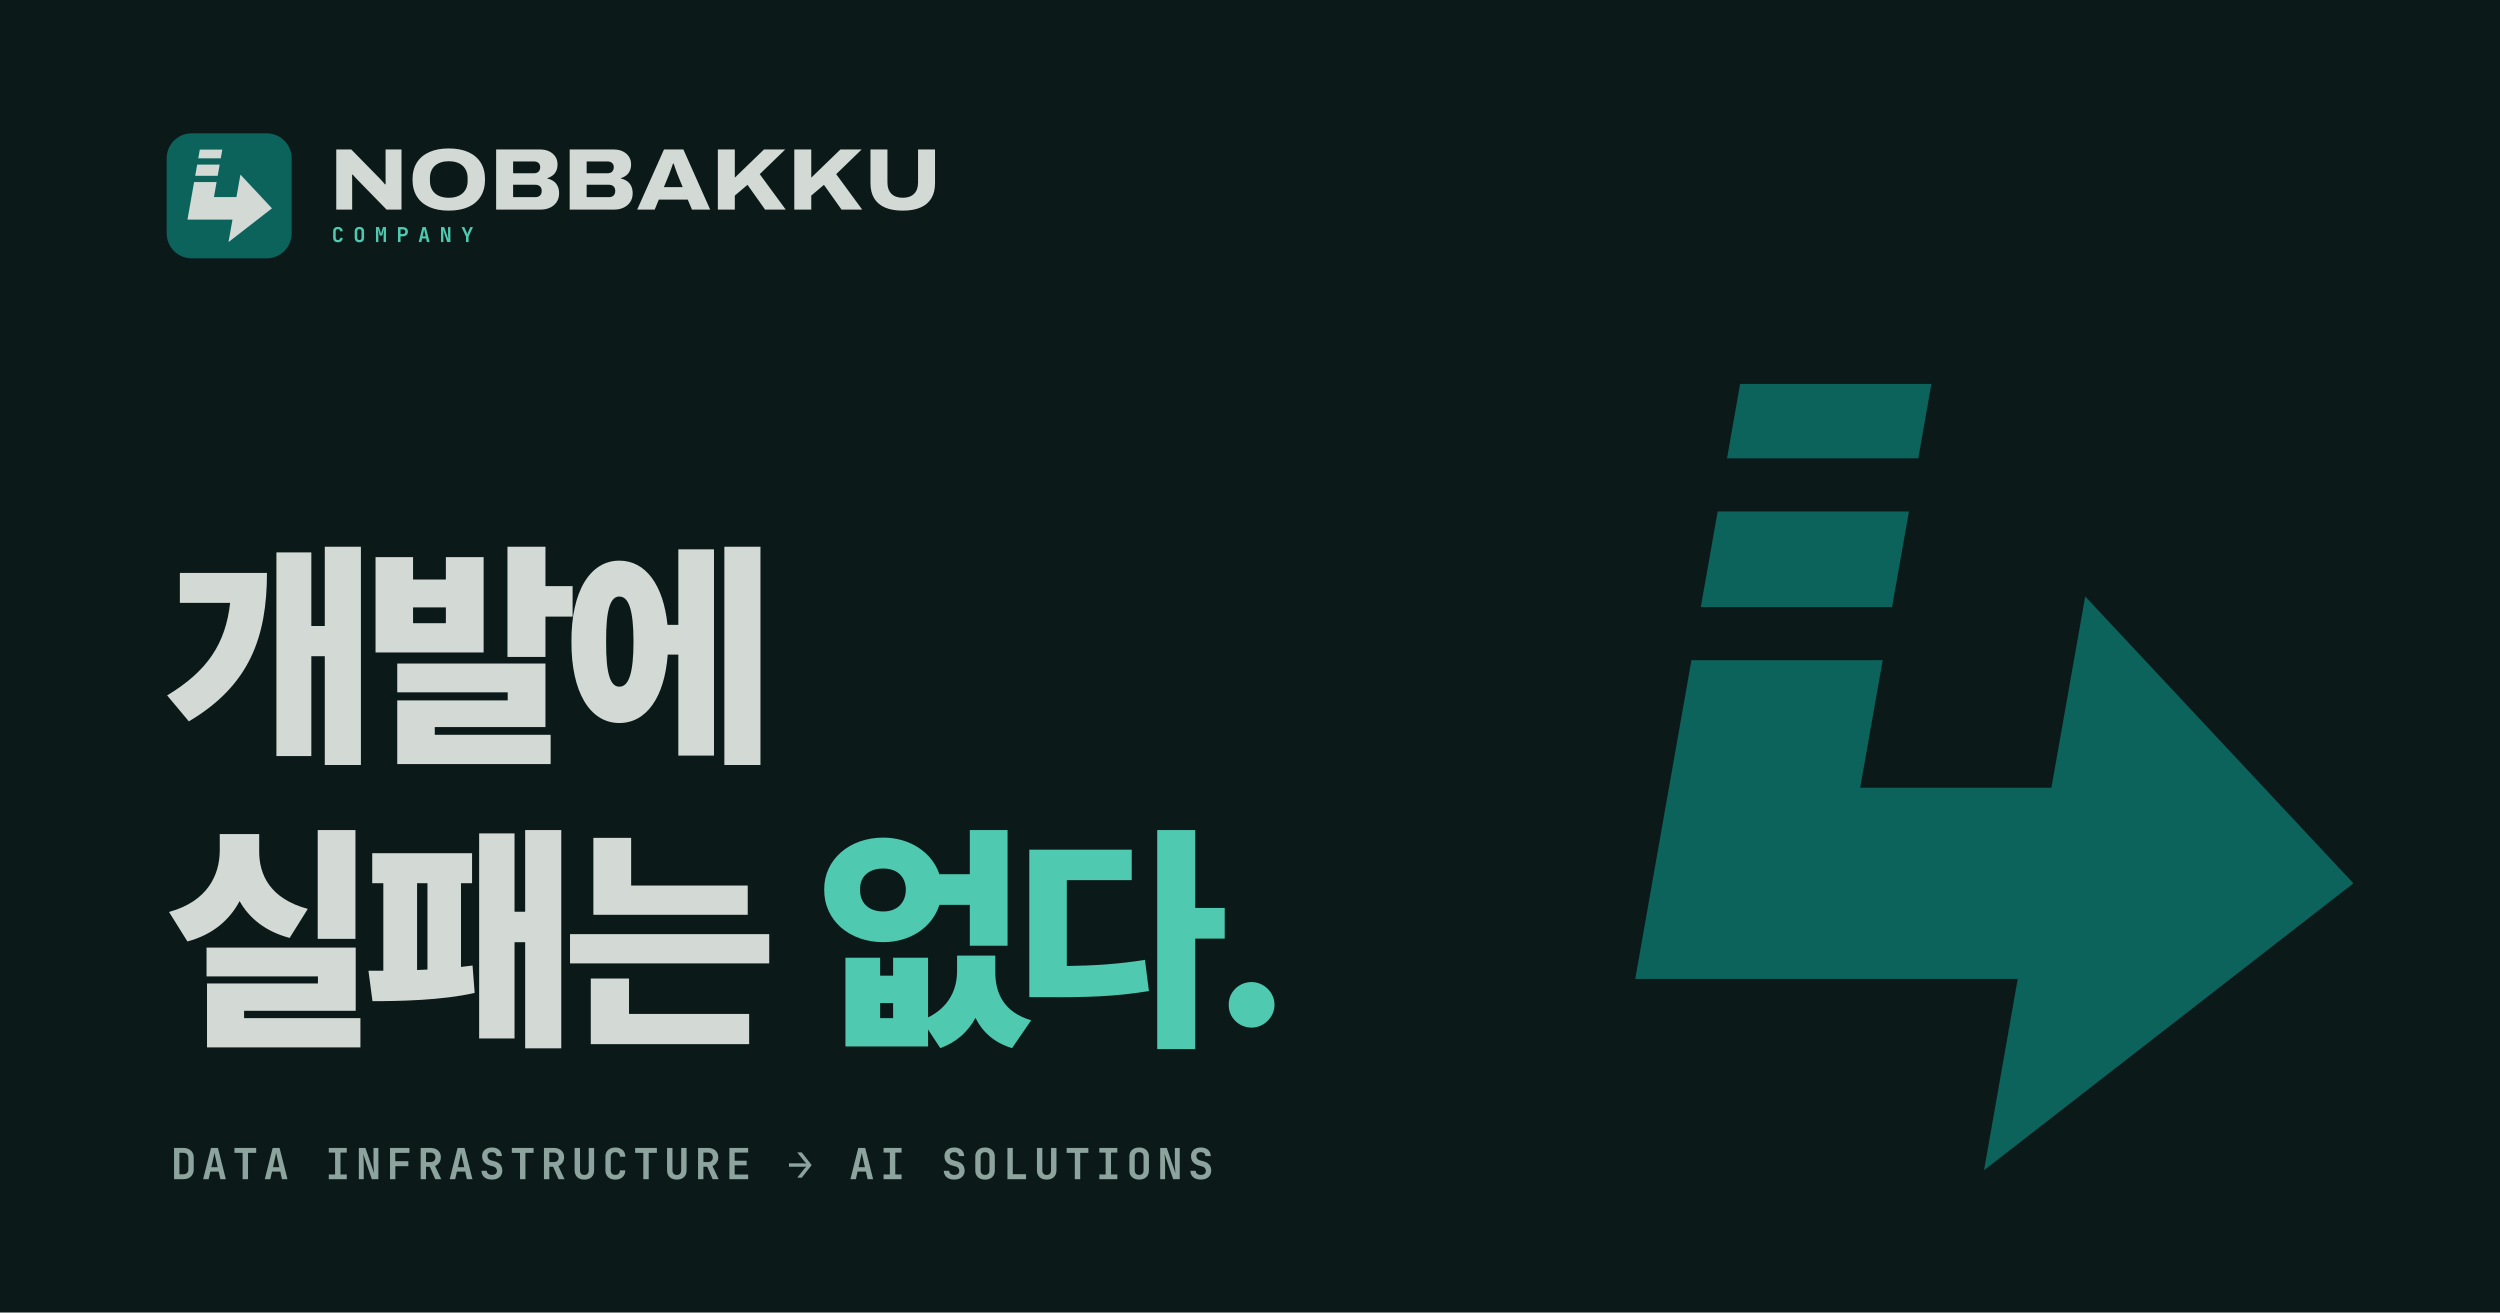
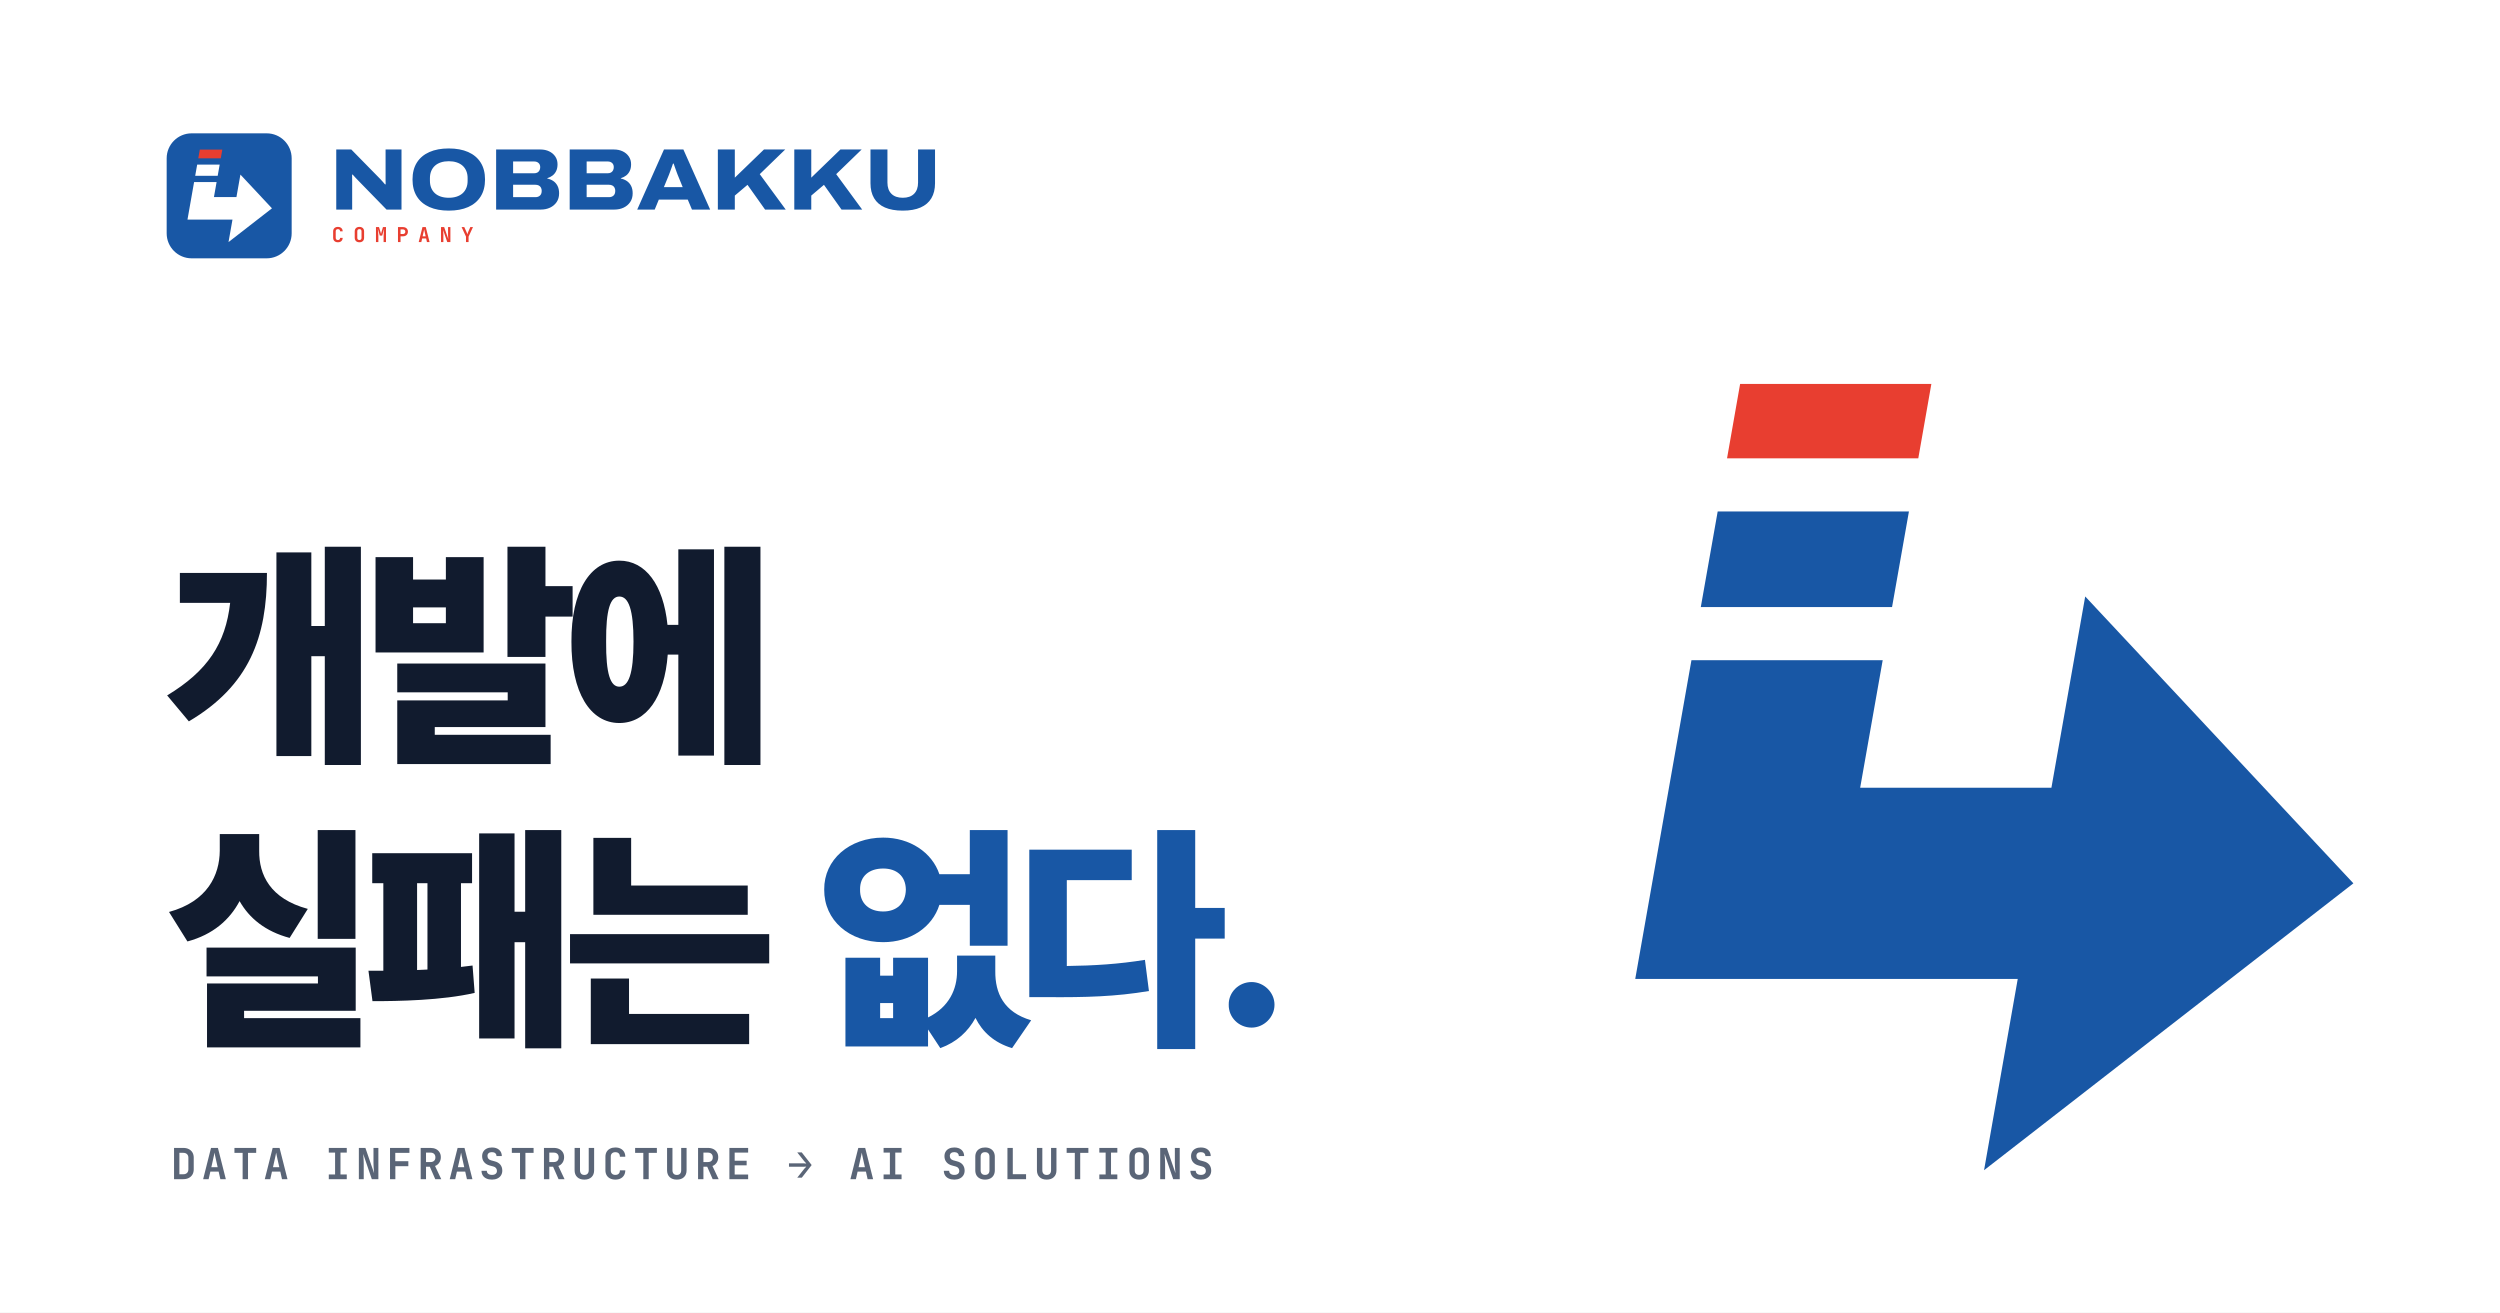
<svg xmlns="http://www.w3.org/2000/svg" viewBox="0 0 1200 630" role="img" aria-label="노빠꾸컴퍼니 — 개발에 실패는 없다.">
-   <rect width="1200" height="630" fill="#0B1A19" />
+   <rect width="1200" height="630" fill="#FFFFFF" />
  <g transform="translate(80 64) scale(.6)">
-     <path fill="#0C635C" d="M20 0H80A20 20 0 0 1 100 20V80A20 20 0 0 1 80 100H20A20 20 0 0 1 0 80V20A20 20 0 0 1 20 0Z" />
-     <path fill="#D3DAD6" d="M26.52 13L44.52 13L43.29 20L25.29 20ZM24.41 25L42.41 25L40.82 34L22.82 34ZM21.94 39L39.94 39L37.82 51L55.82 51L59 33L84.24 60L49.48 87L52.65 69L16.65 69Z" />
-     <path fill="#D3DAD6" d="M135.67 61V12.93H147.7L169.67 35.32Q170.3 35.88 171.21 36.9Q172.12 37.91 173.07 38.96Q174.01 40.01 174.64 40.78H175.2Q175.13 39.38 175.13 37.66Q175.13 35.95 175.13 34.69V12.93H187.87V61H175.9L153.86 38.4Q152.53 37.07 151.1 35.53Q149.66 33.99 148.82 33.01H148.33Q148.33 34.06 148.37 35.71Q148.4 37.35 148.4 39.1V61ZM225.65 61.84Q216.69 61.84 210.19 58.97Q203.68 56.1 200.18 50.54Q196.68 44.98 196.68 36.93Q196.68 28.88 200.18 23.36Q203.68 17.83 210.19 14.96Q216.69 12.09 225.65 12.09Q234.75 12.09 241.22 14.96Q247.69 17.83 251.19 23.36Q254.69 28.88 254.69 36.93Q254.69 44.98 251.19 50.54Q247.69 56.1 241.22 58.97Q234.75 61.84 225.65 61.84ZM225.72 51.55Q229.15 51.55 231.95 50.64Q234.75 49.73 236.71 47.99Q238.66 46.24 239.71 43.72Q240.76 41.2 240.76 38.05V35.81Q240.76 32.66 239.71 30.14Q238.66 27.62 236.71 25.87Q234.75 24.13 231.95 23.22Q229.15 22.31 225.72 22.31Q222.22 22.31 219.42 23.22Q216.62 24.13 214.66 25.87Q212.71 27.62 211.66 30.14Q210.61 32.66 210.61 35.81V38.05Q210.61 41.2 211.66 43.72Q212.71 46.24 214.66 47.99Q216.62 49.73 219.42 50.64Q222.22 51.55 225.72 51.55ZM263.57 61V12.93H299.05Q302.9 12.93 305.98 14.4Q309.06 15.87 310.87 18.53Q312.69 21.19 312.69 24.76Q312.69 27.9 311.61 30.14Q310.52 32.38 308.67 33.78Q306.82 35.18 304.51 35.88V36.16Q307.17 36.72 309.3 38.15Q311.43 39.59 312.69 42.04Q313.95 44.49 313.95 47.99Q313.95 52.11 311.96 55.02Q309.97 57.92 306.68 59.46Q303.39 61 299.26 61ZM277.15 51.06H295.06Q297.23 51.06 298.63 49.8Q300.03 48.55 300.03 45.96Q300.03 44.56 299.43 43.44Q298.84 42.32 297.69 41.72Q296.53 41.13 294.85 41.13H277.15ZM277.15 31.96H293.87Q295.48 31.96 296.57 31.37Q297.65 30.77 298.24 29.65Q298.84 28.53 298.84 27.06Q298.84 24.97 297.51 23.74Q296.18 22.52 294.08 22.52H277.15ZM322.42 61V12.93H357.9Q361.74 12.93 364.82 14.4Q367.9 15.87 369.72 18.53Q371.54 21.19 371.54 24.76Q371.54 27.9 370.45 30.14Q369.37 32.38 367.52 33.78Q365.66 35.18 363.35 35.88V36.16Q366.01 36.72 368.15 38.15Q370.28 39.59 371.54 42.04Q372.8 44.49 372.8 47.99Q372.8 52.11 370.8 55.02Q368.81 57.92 365.52 59.46Q362.23 61 358.1 61ZM335.99 51.06H353.91Q356.08 51.06 357.48 49.8Q358.87 48.55 358.87 45.96Q358.87 44.56 358.28 43.44Q357.69 42.32 356.53 41.72Q355.38 41.13 353.7 41.13H335.99ZM335.99 31.96H352.72Q354.33 31.96 355.41 31.37Q356.5 30.77 357.09 29.65Q357.69 28.53 357.69 27.06Q357.69 24.97 356.36 23.74Q355.03 22.52 352.93 22.52H335.99ZM376.44 61 397.85 12.93H413.38L434.79 61H420.24L416.88 53.02H393.72L390.43 61ZM397.78 43.02H412.82L408.76 33.08Q408.48 32.38 408.06 31.23Q407.64 30.07 407.15 28.71Q406.66 27.34 406.24 26.12Q405.83 24.9 405.62 24.2H405.06Q404.64 25.45 404.04 27.13Q403.45 28.81 402.85 30.42Q402.26 32.03 401.84 33.15ZM440.95 61V12.93H454.52V35.46L477.83 12.93H494.83L474.47 32.66L495.25 61H478.73L464.67 41.2L454.52 49.8V61ZM502.1 61V12.93H515.68V35.46L538.98 12.93H555.98L535.62 32.66L556.4 61H539.89L525.83 41.2L515.68 49.8V61ZM588.87 61.84Q580.33 61.84 574.59 59.32Q568.86 56.8 565.95 51.9Q563.05 47.01 563.05 39.94V12.93H576.62V39.45Q576.62 45.19 579.81 48.37Q582.99 51.55 588.87 51.55Q594.75 51.55 597.93 48.37Q601.11 45.19 601.11 39.45V12.93H614.69V39.94Q614.69 47.01 611.78 51.9Q608.88 56.8 603.14 59.32Q597.41 61.84 588.87 61.84Z" />
-     <path fill="#4FC9B0" d="M137 87.16Q135.85 87.16 134.98 86.73Q134.12 86.29 133.65 85.5Q133.18 84.7 133.18 83.61V78.39Q133.18 77.28 133.65 76.5Q134.12 75.71 134.98 75.27Q135.85 74.84 137 74.84Q138.16 74.84 139.01 75.27Q139.86 75.71 140.33 76.5Q140.81 77.28 140.81 78.39H138.74Q138.74 77.53 138.29 77.09Q137.84 76.64 137 76.64Q136.16 76.64 135.7 77.09Q135.24 77.53 135.24 78.37V83.61Q135.24 84.45 135.7 84.9Q136.16 85.36 137 85.36Q137.84 85.36 138.29 84.9Q138.74 84.45 138.74 83.61H140.81Q140.81 84.68 140.33 85.49Q139.86 86.29 139.01 86.73Q138.16 87.16 137 87.16ZM154.19 87.16Q153.04 87.16 152.19 86.73Q151.35 86.29 150.9 85.5Q150.44 84.7 150.44 83.61V78.39Q150.44 77.3 150.9 76.5Q151.35 75.71 152.19 75.27Q153.04 74.84 154.19 74.84Q155.36 74.84 156.2 75.27Q157.04 75.71 157.49 76.5Q157.94 77.3 157.94 78.37V83.61Q157.94 84.7 157.49 85.5Q157.04 86.29 156.2 86.73Q155.36 87.16 154.19 87.16ZM154.19 85.36Q155.03 85.36 155.46 84.9Q155.88 84.45 155.88 83.61V78.39Q155.88 77.53 155.46 77.09Q155.03 76.64 154.19 76.64Q153.35 76.64 152.93 77.09Q152.5 77.53 152.5 78.39V83.61Q152.5 84.45 152.93 84.9Q153.37 85.36 154.19 85.36ZM167.44 87V75H169.87L171.04 78.81Q171.22 79.39 171.34 79.87Q171.45 80.34 171.48 80.56Q171.52 80.34 171.63 79.87Q171.75 79.39 171.91 78.81L173.03 75H175.46V87H173.54V83.27Q173.54 82.45 173.59 81.48Q173.64 80.51 173.7 79.54Q173.77 78.57 173.86 77.7Q173.95 76.82 174.02 76.17L172.41 81.84H170.53L168.87 76.17Q168.95 76.79 169.04 77.64Q169.12 78.48 169.19 79.45Q169.27 80.41 169.32 81.39Q169.36 82.38 169.36 83.27V87ZM185.05 87V75H189.04Q190.24 75 191.14 75.46Q192.03 75.92 192.53 76.75Q193.02 77.58 193.02 78.7Q193.02 79.8 192.52 80.64Q192.02 81.48 191.13 81.94Q190.24 82.4 189.04 82.4H187.1V87ZM187.1 80.54H189.04Q189.9 80.54 190.41 80.04Q190.93 79.54 190.93 78.7Q190.93 77.84 190.41 77.35Q189.9 76.86 189.04 76.86H187.1ZM201.62 87 204.64 75H207.29L210.33 87H208.22L207.57 84.09H204.38L203.72 87ZM204.76 82.41H207.19L206.47 79.19Q206.28 78.39 206.15 77.74Q206.02 77.09 205.97 76.79Q205.92 77.09 205.8 77.74Q205.68 78.39 205.48 79.18ZM219.48 87V75H222L225.34 84.7Q225.29 84.17 225.23 83.46Q225.17 82.74 225.14 81.99Q225.11 81.25 225.11 80.69V75H226.98V87H224.47L221.16 77.3Q221.19 77.78 221.24 78.45Q221.29 79.13 221.33 79.83Q221.36 80.54 221.36 81.13V87ZM239.46 87V82.64L235.94 75H238.09L239.97 79.16Q240.18 79.65 240.33 80.13Q240.48 80.61 240.53 80.87Q240.59 80.61 240.73 80.13Q240.87 79.65 241.08 79.16L242.91 75H245.05L241.53 82.64V87Z" />
+     <path fill="#1857A5" d="M20 0H80A20 20 0 0 1 100 20V80A20 20 0 0 1 80 100H20A20 20 0 0 1 0 80V20A20 20 0 0 1 20 0Z" />
+     <path fill="#FFFFFF" d="M24.41 25L42.41 25L40.82 34L22.82 34ZM21.94 39L39.94 39L37.82 51L55.82 51L59 33L84.24 60L49.48 87L52.65 69L16.65 69Z" />
+     <path fill="#E83E30" d="M26.52 13L44.52 13L43.29 20L25.29 20Z" />
+     <path fill="#1857A5" d="M135.67 61V12.93H147.7L169.67 35.32Q170.3 35.88 171.21 36.9Q172.12 37.91 173.07 38.96Q174.01 40.01 174.64 40.78H175.2Q175.13 39.38 175.13 37.66Q175.13 35.95 175.13 34.69V12.93H187.87V61H175.9L153.86 38.4Q152.53 37.07 151.1 35.53Q149.66 33.99 148.82 33.01H148.33Q148.33 34.06 148.37 35.71Q148.4 37.35 148.4 39.1V61ZM225.65 61.84Q216.69 61.84 210.19 58.97Q203.68 56.1 200.18 50.54Q196.68 44.98 196.68 36.93Q196.68 28.88 200.18 23.36Q203.68 17.83 210.19 14.96Q216.69 12.09 225.65 12.09Q234.75 12.09 241.22 14.96Q247.69 17.83 251.19 23.36Q254.69 28.88 254.69 36.93Q254.69 44.98 251.19 50.54Q247.69 56.1 241.22 58.97Q234.75 61.84 225.65 61.84ZM225.72 51.55Q229.15 51.55 231.95 50.64Q234.75 49.73 236.71 47.99Q238.66 46.24 239.71 43.72Q240.76 41.2 240.76 38.05V35.81Q240.76 32.66 239.71 30.14Q238.66 27.62 236.71 25.87Q234.75 24.13 231.95 23.22Q229.15 22.31 225.72 22.31Q222.22 22.31 219.42 23.22Q216.62 24.13 214.66 25.87Q212.71 27.62 211.66 30.14Q210.61 32.66 210.61 35.81V38.05Q210.61 41.2 211.66 43.72Q212.71 46.24 214.66 47.99Q216.62 49.73 219.42 50.64Q222.22 51.55 225.72 51.55ZM263.57 61V12.93H299.05Q302.9 12.93 305.98 14.4Q309.06 15.87 310.87 18.53Q312.69 21.19 312.69 24.76Q312.69 27.9 311.61 30.14Q310.52 32.38 308.67 33.78Q306.82 35.18 304.51 35.88V36.16Q307.17 36.72 309.3 38.15Q311.43 39.59 312.69 42.04Q313.95 44.49 313.95 47.99Q313.95 52.11 311.96 55.02Q309.97 57.92 306.68 59.46Q303.39 61 299.26 61ZM277.15 51.06H295.06Q297.23 51.06 298.63 49.8Q300.03 48.55 300.03 45.96Q300.03 44.56 299.43 43.44Q298.84 42.32 297.69 41.72Q296.53 41.13 294.85 41.13H277.15ZM277.15 31.96H293.87Q295.48 31.96 296.57 31.37Q297.65 30.77 298.24 29.65Q298.84 28.53 298.84 27.06Q298.84 24.97 297.51 23.74Q296.18 22.52 294.08 22.52H277.15ZM322.42 61V12.93H357.9Q361.74 12.93 364.82 14.4Q367.9 15.87 369.72 18.53Q371.54 21.19 371.54 24.76Q371.54 27.9 370.45 30.14Q369.37 32.38 367.52 33.78Q365.66 35.18 363.35 35.88V36.16Q366.01 36.72 368.15 38.15Q370.28 39.59 371.54 42.04Q372.8 44.49 372.8 47.99Q372.8 52.11 370.8 55.02Q368.81 57.92 365.52 59.46Q362.23 61 358.1 61ZM335.99 51.06H353.91Q356.08 51.06 357.48 49.8Q358.87 48.55 358.87 45.96Q358.87 44.56 358.28 43.44Q357.69 42.32 356.53 41.72Q355.38 41.13 353.7 41.13H335.99ZM335.99 31.96H352.72Q354.33 31.96 355.41 31.37Q356.5 30.77 357.09 29.65Q357.69 28.53 357.69 27.06Q357.69 24.97 356.36 23.74Q355.03 22.52 352.93 22.52H335.99ZM376.44 61 397.85 12.93H413.38L434.79 61H420.24L416.88 53.02H393.72L390.43 61ZM397.78 43.02H412.82L408.76 33.08Q408.48 32.38 408.06 31.23Q407.64 30.07 407.15 28.71Q406.66 27.34 406.24 26.12Q405.83 24.9 405.62 24.2H405.06Q404.64 25.45 404.04 27.13Q403.45 28.81 402.85 30.42Q402.26 32.03 401.84 33.15ZM440.95 61V12.93H454.52V35.46L477.83 12.93H494.83L474.47 32.66L495.25 61H478.73L464.67 41.2L454.52 49.8V61ZM502.1 61V12.93H515.68V35.46L538.98 12.93H555.98L535.62 32.66L556.4 61H539.89L525.83 41.2L515.68 49.8V61ZM588.87 61.84Q580.33 61.84 574.59 59.32Q568.86 56.8 565.95 51.9Q563.05 47.01 563.05 39.94V12.93H576.62V39.45Q576.62 45.19 579.81 48.37Q582.99 51.55 588.87 51.55Q594.75 51.55 597.93 48.37Q601.11 45.19 601.11 39.45V12.93H614.69V39.94Q614.69 47.01 611.78 51.9Q608.88 56.8 603.14 59.32Q597.41 61.84 588.87 61.84Z" />
+     <path fill="#E83E30" d="M137 87.16Q135.85 87.16 134.98 86.73Q134.12 86.29 133.65 85.5Q133.18 84.7 133.18 83.61V78.39Q133.18 77.28 133.65 76.5Q134.12 75.71 134.98 75.27Q135.85 74.84 137 74.84Q138.16 74.84 139.01 75.27Q139.86 75.71 140.33 76.5Q140.81 77.28 140.81 78.39H138.74Q138.74 77.53 138.29 77.09Q137.84 76.64 137 76.64Q136.16 76.64 135.7 77.09Q135.24 77.53 135.24 78.37V83.61Q135.24 84.45 135.7 84.9Q136.16 85.36 137 85.36Q137.84 85.36 138.29 84.9Q138.74 84.45 138.74 83.61H140.81Q140.81 84.68 140.33 85.49Q139.86 86.29 139.01 86.73Q138.16 87.16 137 87.16ZM154.19 87.16Q153.04 87.16 152.19 86.73Q151.35 86.29 150.9 85.5Q150.44 84.7 150.44 83.61V78.39Q150.44 77.3 150.9 76.5Q151.35 75.71 152.19 75.27Q153.04 74.84 154.19 74.84Q155.36 74.84 156.2 75.27Q157.04 75.71 157.49 76.5Q157.94 77.3 157.94 78.37V83.61Q157.94 84.7 157.49 85.5Q157.04 86.29 156.2 86.73Q155.36 87.16 154.19 87.16ZM154.19 85.36Q155.03 85.36 155.46 84.9Q155.88 84.45 155.88 83.61V78.39Q155.88 77.53 155.46 77.09Q155.03 76.64 154.19 76.64Q153.35 76.64 152.93 77.09Q152.5 77.53 152.5 78.39V83.61Q152.5 84.45 152.93 84.9Q153.37 85.36 154.19 85.36ZM167.44 87V75H169.87L171.04 78.81Q171.22 79.39 171.34 79.87Q171.45 80.34 171.48 80.56Q171.52 80.34 171.63 79.87Q171.75 79.39 171.91 78.81L173.03 75H175.46V87H173.54V83.27Q173.54 82.45 173.59 81.48Q173.64 80.51 173.7 79.54Q173.77 78.57 173.86 77.7Q173.95 76.82 174.02 76.17L172.41 81.84H170.53L168.87 76.17Q168.95 76.79 169.04 77.64Q169.12 78.48 169.19 79.45Q169.27 80.41 169.32 81.39Q169.36 82.38 169.36 83.27V87ZM185.05 87V75H189.04Q190.24 75 191.14 75.46Q192.03 75.92 192.53 76.75Q193.02 77.58 193.02 78.7Q193.02 79.8 192.52 80.64Q192.02 81.48 191.13 81.94Q190.24 82.4 189.04 82.4H187.1V87ZM187.1 80.54H189.04Q189.9 80.54 190.41 80.04Q190.93 79.54 190.93 78.7Q190.93 77.84 190.41 77.35Q189.9 76.86 189.04 76.86H187.1ZM201.62 87 204.64 75H207.29L210.33 87H208.22L207.57 84.09H204.38L203.72 87ZM204.76 82.41H207.19L206.47 79.19Q206.28 78.39 206.15 77.74Q206.02 77.09 205.97 76.79Q205.92 77.09 205.8 77.74Q205.68 78.39 205.48 79.18ZM219.48 87V75H222L225.34 84.7Q225.29 84.17 225.23 83.46Q225.17 82.74 225.14 81.99Q225.11 81.25 225.11 80.69V75H226.98V87H224.47L221.16 77.3Q221.19 77.78 221.24 78.45Q221.29 79.13 221.33 79.83Q221.36 80.54 221.36 81.13V87ZM239.46 87V82.64L235.94 75H238.09L239.97 79.16Q240.18 79.65 240.33 80.13Q240.48 80.61 240.53 80.87Q240.59 80.61 240.73 80.13Q240.87 79.65 241.08 79.16L242.91 75H245.05L241.53 82.64V87Z" />
  </g>
-   <path fill="#D3DAD6" d="M173.23 262.43H155.9V300.49H149.44V265.15H132.68V362.91H149.44V314.99H155.9V367.21H173.23ZM128.14 275H86.34V289.39H110.47C108.26 308.93 99.65 322.07 80.23 333.8L90.65 346.26C119.76 329.04 128.14 305.82 128.14 275ZM198.27 267.41H180.26V313.18H232.14V267.41H214.02V278.18H198.27ZM198.27 299.13V291.54H214.02V299.13ZM261.82 262.43H243.58V315.33H261.82V295.96H274.85V281.35H261.82ZM261.82 318.5H190.68V332.32H243.7V336.18H190.68V366.76H264.31V352.71H208.69V348.98H261.82ZM365.02 262.43H347.69V367.21H365.02ZM342.71 263.68H325.6V299.93H320.39C318.41 280.61 309.8 269.11 297.28 269.11C283.24 269.11 274.17 283.84 274.29 307.97C274.17 332.32 283.24 347.05 297.28 347.05C310.2 347.05 318.98 334.82 320.51 314.2H325.6V362.68H342.71ZM297.28 286.33C301.7 286.33 304.08 292.56 304.08 307.97C304.08 323.49 301.7 329.61 297.28 329.61C292.98 329.61 290.83 323.49 290.94 307.97C290.83 292.56 292.98 286.33 297.28 286.33ZM170.62 398.43H152.5V450.65H170.62ZM170.74 454.84H99.14V468.66H152.61V472.06H99.37V502.76H173V488.71H117.16V485.2H170.74ZM124.41 408.4V400.36H105.49V408.4C105.38 419.95 99.71 432.64 81.13 437.74L89.97 451.9C102.2 448.61 110.25 441.53 115 432.53C119.65 440.74 127.35 447.08 139.02 450.2L147.74 436.27C129.62 431.39 124.29 419.84 124.41 408.4ZM269.41 398.43H252.08V437.62H246.98V400.02H229.99V498.46H246.98V452.24H252.08V503.21H269.41ZM226.59 409.53H178.67V423.92H184V465.95H176.86L178.79 480.56C191.13 480.56 212.09 480.22 227.84 476.59L226.82 463.45L221.27 464.13V423.92H226.59ZM200.2 465.61V423.92H205.18V465.38ZM358.91 425.05H302.95V402.17H284.82V439.1H358.91ZM369.22 448.39H273.61V462.43H369.22ZM359.59 486.68H301.93V469.68H283.58V501.18H359.59Z" />
-   <path fill="#4FC9B0" d="M422.46 459.71H405.81V502.31H445.46V494.15L451.35 503.1C459.28 500.21 464.72 495.06 468.23 488.6C471.57 495.34 477.18 500.5 485.79 503.1L494.96 489.73C481.82 485.88 477.63 476.71 477.74 466.17V458.7H459.39V466.17C459.39 474.78 455.65 483.33 445.46 488.38V459.71H428.69V468.32H422.46ZM422.46 488.71V481.46H428.69V488.71ZM423.94 402.05C407.74 402.05 395.5 412.59 395.62 426.98C395.5 441.82 407.74 452.24 423.94 452.24C436.85 452.24 447.5 445.16 450.9 434.34H465.51V453.94H483.63V398.43H465.51V419.61H450.9C447.38 409.13 436.74 402.05 423.94 402.05ZM423.94 416.89C430.28 416.89 434.7 420.41 434.81 426.98C434.7 433.77 430.28 437.51 423.94 437.51C417.37 437.51 412.72 433.77 412.83 426.98C412.72 420.41 417.37 416.89 423.94 416.89ZM573.7 398.43H555.46V503.55H573.7V450.54H587.86V435.81H573.7ZM543.23 407.83H494.06V478.63H503.12C520.8 478.75 535.41 478.41 551.49 475.69L549.57 460.73C536.99 462.77 525.16 463.51 512.07 463.68V422.45H543.23ZM600.78 493.25C606.55 493.25 611.76 488.38 611.76 482.26C611.76 476.25 606.55 471.38 600.78 471.38C594.66 471.38 589.68 476.25 589.79 482.26C589.68 488.38 594.66 493.25 600.78 493.25Z" />
-   <path fill="#8DA39E" d="M83.54 566V551H88Q89.52 551 90.64 551.58Q91.76 552.15 92.38 553.2Q92.99 554.25 92.99 555.68V561.29Q92.99 562.71 92.38 563.77Q91.76 564.83 90.64 565.41Q89.52 566 88 566ZM86.11 563.64H88Q89.11 563.64 89.77 563.01Q90.42 562.38 90.42 561.29V555.68Q90.42 554.62 89.77 553.99Q89.11 553.36 88 553.36H86.11ZM97.51 566 101.29 551H104.6L108.4 566H105.77L104.95 562.36H100.97L100.14 566ZM101.44 560.27H104.48L103.58 556.24Q103.35 555.23 103.18 554.42Q103.02 553.61 102.96 553.24Q102.9 553.61 102.74 554.42Q102.59 555.23 102.34 556.22ZM116.46 566V553.38H112.53V551H122.97V553.38H119.05V566ZM127.1 566 130.88 551H134.19L137.99 566H135.36L134.54 562.36H130.55L129.73 566ZM131.03 560.27H134.07L133.16 556.24Q132.94 555.23 132.77 554.42Q132.61 553.61 132.55 553.24Q132.49 553.61 132.33 554.42Q132.18 555.23 131.93 556.22ZM157.82 566V563.74H160.84V553.26H157.82V551H166.45V553.26H163.43V563.74H166.45V566ZM172.25 566V551H175.39L179.56 563.12Q179.5 562.47 179.43 561.57Q179.36 560.68 179.32 559.74Q179.27 558.81 179.27 558.11V551H181.62V566H178.47L174.34 553.88Q174.38 554.47 174.45 555.32Q174.51 556.16 174.55 557.04Q174.59 557.92 174.59 558.66V566ZM187.21 566V551H196.53V553.38H189.73V557.39H196V559.77H189.77V566ZM201.92 566V551H206.66Q208.16 551 209.26 551.55Q210.36 552.11 210.98 553.11Q211.6 554.1 211.6 555.46Q211.6 556.94 210.85 558.07Q210.1 559.2 208.82 559.67L211.8 566H208.92L206.32 560.04H204.49V566ZM204.49 557.78H206.66Q207.75 557.78 208.37 557.18Q208.99 556.59 208.99 555.54Q208.99 554.47 208.37 553.87Q207.75 553.26 206.66 553.26H204.49ZM215.87 566 219.65 551H222.96L226.76 566H224.13L223.31 562.36H219.32L218.5 566ZM219.79 560.27H222.84L221.93 556.24Q221.71 555.23 221.54 554.42Q221.38 553.61 221.32 553.24Q221.25 553.61 221.1 554.42Q220.95 555.23 220.7 556.22ZM236.15 566.21Q234.61 566.21 233.48 565.69Q232.35 565.18 231.74 564.22Q231.14 563.27 231.12 561.97H233.68Q233.68 562.9 234.35 563.42Q235.02 563.95 236.17 563.95Q237.28 563.95 237.91 563.43Q238.53 562.92 238.53 562.01Q238.53 561.25 238.09 560.69Q237.65 560.12 236.83 559.92L235.1 559.45Q233.34 558.99 232.38 557.82Q231.42 556.65 231.42 554.99Q231.42 553.71 232 552.77Q232.58 551.82 233.63 551.31Q234.69 550.79 236.13 550.79Q238.31 550.79 239.58 551.91Q240.86 553.03 240.88 554.92H238.31Q238.31 554.04 237.73 553.54Q237.16 553.03 236.11 553.03Q235.1 553.03 234.55 553.51Q233.99 553.98 233.99 554.84Q233.99 555.62 234.41 556.17Q234.84 556.71 235.64 556.94L237.42 557.43Q239.21 557.88 240.16 559.04Q241.1 560.21 241.1 561.91Q241.1 563.18 240.49 564.16Q239.87 565.14 238.76 565.67Q237.65 566.21 236.15 566.21ZM249.61 566V553.38H245.68V551H256.12V553.38H252.2V566ZM261.1 566V551H265.84Q267.34 551 268.44 551.55Q269.54 552.11 270.16 553.11Q270.77 554.1 270.77 555.46Q270.77 556.94 270.02 558.07Q269.27 559.2 268 559.67L270.98 566H268.1L265.49 560.04H263.66V566ZM263.66 557.78H265.84Q266.93 557.78 267.55 557.18Q268.16 556.59 268.16 555.54Q268.16 554.47 267.55 553.87Q266.93 553.26 265.84 553.26H263.66ZM280.49 566.21Q278.29 566.21 277.05 565Q275.81 563.8 275.81 561.73V551H278.4V561.71Q278.4 562.77 278.93 563.37Q279.47 563.97 280.49 563.97Q281.5 563.97 282.04 563.37Q282.59 562.77 282.59 561.71V551H285.18V561.73Q285.18 563.8 283.95 565Q282.71 566.21 280.49 566.21ZM295.37 566.21Q293.93 566.21 292.85 565.66Q291.77 565.12 291.19 564.12Q290.6 563.12 290.6 561.77V555.23Q290.6 553.86 291.19 552.87Q291.77 551.88 292.85 551.34Q293.93 550.79 295.37 550.79Q296.83 550.79 297.89 551.34Q298.95 551.88 299.54 552.87Q300.14 553.86 300.14 555.23H297.55Q297.55 554.16 296.98 553.61Q296.42 553.05 295.37 553.05Q294.32 553.05 293.75 553.61Q293.17 554.16 293.17 555.21V561.77Q293.17 562.82 293.75 563.38Q294.32 563.95 295.37 563.95Q296.42 563.95 296.98 563.38Q297.55 562.82 297.55 561.77H300.14Q300.14 563.1 299.54 564.11Q298.95 565.12 297.89 565.66Q296.83 566.21 295.37 566.21ZM308.79 566V553.38H304.86V551H315.3V553.38H311.38V566ZM324.88 566.21Q322.68 566.21 321.43 565Q320.19 563.8 320.19 561.73V551H322.78V561.71Q322.78 562.77 323.32 563.37Q323.85 563.97 324.88 563.97Q325.88 563.97 326.43 563.37Q326.97 562.77 326.97 561.71V551H329.56V561.73Q329.56 563.8 328.33 565Q327.1 566.21 324.88 566.21ZM335.07 566V551H339.82Q341.32 551 342.41 551.55Q343.51 552.11 344.13 553.11Q344.75 554.1 344.75 555.46Q344.75 556.94 344 558.07Q343.25 559.2 341.97 559.67L344.95 566H342.08L339.47 560.04H337.64V566ZM337.64 557.78H339.82Q340.9 557.78 341.52 557.18Q342.14 556.59 342.14 555.54Q342.14 554.47 341.52 553.87Q340.9 553.26 339.82 553.26H337.64ZM350.11 566V551H359.11V553.24H352.64V557.14H358.39V559.36H352.64V563.76H359.11V566ZM382.68 565.28 386.01 561.07Q386.21 560.8 386.48 560.54Q386.75 560.29 386.93 560.14V559.96Q386.66 559.98 386.25 560.01Q385.84 560.04 385.49 560.04H378.71V558.4H385.49Q385.84 558.4 386.25 558.43Q386.66 558.46 386.93 558.5V558.32Q386.79 558.19 386.53 557.92Q386.27 557.66 386.01 557.35L382.68 553.16H384.84L389.6 559.22L384.86 565.28ZM408.2 566 411.98 551H415.29L419.09 566H416.46L415.64 562.36H411.65L410.83 566ZM412.12 560.27H415.16L414.26 556.24Q414.03 555.23 413.87 554.42Q413.71 553.61 413.64 553.24Q413.58 553.61 413.43 554.42Q413.27 555.23 413.03 556.22ZM424.12 566V563.74H427.14V553.26H424.12V551H432.75V553.26H429.73V563.74H432.75V566ZM458.07 566.21Q456.53 566.21 455.4 565.69Q454.27 565.18 453.66 564.22Q453.05 563.27 453.03 561.97H455.6Q455.6 562.9 456.27 563.42Q456.94 563.95 458.09 563.95Q459.2 563.95 459.83 563.43Q460.45 562.92 460.45 562.01Q460.45 561.25 460.01 560.69Q459.57 560.12 458.75 559.92L457.02 559.45Q455.25 558.99 454.3 557.82Q453.34 556.65 453.34 554.99Q453.34 553.71 453.92 552.77Q454.49 551.82 455.55 551.31Q456.61 550.79 458.05 550.79Q460.23 550.79 461.5 551.91Q462.77 553.03 462.79 554.92H460.23Q460.23 554.04 459.65 553.54Q459.08 553.03 458.03 553.03Q457.02 553.03 456.47 553.51Q455.91 553.98 455.91 554.84Q455.91 555.62 456.33 556.17Q456.75 556.71 457.55 556.94L459.34 557.43Q461.13 557.88 462.08 559.04Q463.02 560.21 463.02 561.91Q463.02 563.18 462.4 564.16Q461.79 565.14 460.68 565.67Q459.57 566.21 458.07 566.21ZM472.82 566.21Q471.38 566.21 470.33 565.66Q469.27 565.12 468.7 564.12Q468.14 563.12 468.14 561.77V555.23Q468.14 553.88 468.7 552.88Q469.27 551.88 470.33 551.34Q471.38 550.79 472.82 550.79Q474.28 550.79 475.33 551.34Q476.38 551.88 476.94 552.88Q477.51 553.88 477.51 555.21V561.77Q477.51 563.12 476.94 564.12Q476.38 565.12 475.33 565.66Q474.28 566.21 472.82 566.21ZM472.82 563.95Q473.87 563.95 474.4 563.38Q474.94 562.82 474.94 561.77V555.23Q474.94 554.16 474.4 553.61Q473.87 553.05 472.82 553.05Q471.77 553.05 471.24 553.61Q470.71 554.16 470.71 555.23V561.77Q470.71 562.82 471.25 563.38Q471.79 563.95 472.82 563.95ZM483.57 566V551H486.14V563.62H492.51V566ZM502.41 566.21Q500.21 566.21 498.97 565Q497.73 563.8 497.73 561.73V551H500.32V561.71Q500.32 562.77 500.85 563.37Q501.38 563.97 502.41 563.97Q503.42 563.97 503.96 563.37Q504.51 562.77 504.51 561.71V551H507.1V561.73Q507.1 563.8 505.86 565Q504.63 566.21 502.41 566.21ZM515.91 566V553.38H511.99V551H522.42V553.38H518.5V566ZM527.68 566V563.74H530.71V553.26H527.68V551H536.32V553.26H533.29V563.74H536.32V566ZM546.79 566.21Q545.36 566.21 544.3 565.66Q543.24 565.12 542.67 564.12Q542.11 563.12 542.11 561.77V555.23Q542.11 553.88 542.67 552.88Q543.24 551.88 544.3 551.34Q545.36 550.79 546.79 550.79Q548.25 550.79 549.3 551.34Q550.35 551.88 550.91 552.88Q551.48 553.88 551.48 555.21V561.77Q551.48 563.12 550.91 564.12Q550.35 565.12 549.3 565.66Q548.25 566.21 546.79 566.21ZM546.79 563.95Q547.84 563.95 548.38 563.38Q548.91 562.82 548.91 561.77V555.23Q548.91 554.16 548.38 553.61Q547.84 553.05 546.79 553.05Q545.75 553.05 545.21 553.61Q544.68 554.16 544.68 555.23V561.77Q544.68 562.82 545.22 563.38Q545.77 563.95 546.79 563.95ZM556.9 566V551H560.05L564.22 563.12Q564.16 562.47 564.09 561.57Q564.01 560.68 563.97 559.74Q563.93 558.81 563.93 558.11V551H566.27V566H563.13L559 553.88Q559.04 554.47 559.1 555.32Q559.16 556.16 559.21 557.04Q559.25 557.92 559.25 558.66V566ZM576.42 566.21Q574.88 566.21 573.75 565.69Q572.62 565.18 572.02 564.22Q571.41 563.27 571.39 561.97H573.96Q573.96 562.9 574.63 563.42Q575.29 563.95 576.45 563.95Q577.55 563.95 578.18 563.43Q578.81 562.92 578.81 562.01Q578.81 561.25 578.37 560.69Q577.92 560.12 577.1 559.92L575.38 559.45Q573.61 558.99 572.65 557.82Q571.7 556.65 571.7 554.99Q571.7 553.71 572.27 552.77Q572.85 551.82 573.91 551.31Q574.97 550.79 576.4 550.79Q578.58 550.79 579.86 551.91Q581.13 553.03 581.15 554.92H578.58Q578.58 554.04 578.01 553.54Q577.43 553.03 576.38 553.03Q575.38 553.03 574.82 553.51Q574.27 553.98 574.27 554.84Q574.27 555.62 574.69 556.17Q575.11 556.71 575.91 556.94L577.7 557.43Q579.49 557.88 580.43 559.04Q581.38 560.21 581.38 561.91Q581.38 563.18 580.76 564.16Q580.14 565.14 579.03 565.67Q577.92 566.21 576.42 566.21Z" />
+   <path fill="#111B2E" d="M173.23 262.43H155.9V300.49H149.44V265.15H132.68V362.91H149.44V314.99H155.9V367.21H173.23ZM128.14 275H86.34V289.39H110.47C108.26 308.93 99.65 322.07 80.23 333.8L90.65 346.26C119.76 329.04 128.14 305.82 128.14 275ZM198.27 267.41H180.26V313.18H232.14V267.41H214.02V278.18H198.27ZM198.27 299.13V291.54H214.02V299.13ZM261.82 262.43H243.58V315.33H261.82V295.96H274.85V281.35H261.82ZM261.82 318.5H190.68V332.32H243.7V336.18H190.68V366.76H264.31V352.71H208.69V348.98H261.82ZM365.02 262.43H347.69V367.21H365.02ZM342.71 263.68H325.6V299.93H320.39C318.41 280.61 309.8 269.11 297.28 269.11C283.24 269.11 274.17 283.84 274.29 307.97C274.17 332.32 283.24 347.05 297.28 347.05C310.2 347.05 318.98 334.82 320.51 314.2H325.6V362.68H342.71ZM297.28 286.33C301.7 286.33 304.08 292.56 304.08 307.97C304.08 323.49 301.7 329.61 297.28 329.61C292.98 329.61 290.83 323.49 290.94 307.97C290.83 292.56 292.98 286.33 297.28 286.33ZM170.62 398.43H152.5V450.65H170.62ZM170.74 454.84H99.14V468.66H152.61V472.06H99.37V502.76H173V488.71H117.16V485.2H170.74ZM124.41 408.4V400.36H105.49V408.4C105.38 419.95 99.71 432.64 81.13 437.74L89.97 451.9C102.2 448.61 110.25 441.53 115 432.53C119.65 440.74 127.35 447.08 139.02 450.2L147.74 436.27C129.62 431.39 124.29 419.84 124.41 408.4ZM269.41 398.43H252.08V437.62H246.98V400.02H229.99V498.46H246.98V452.24H252.08V503.21H269.41ZM226.59 409.53H178.67V423.92H184V465.95H176.86L178.79 480.56C191.13 480.56 212.09 480.22 227.84 476.59L226.82 463.45L221.27 464.13V423.92H226.59ZM200.2 465.61V423.92H205.18V465.38ZM358.91 425.05H302.95V402.17H284.82V439.1H358.91ZM369.22 448.39H273.61V462.43H369.22ZM359.59 486.68H301.93V469.68H283.58V501.18H359.59Z" />
+   <path fill="#1857A5" d="M422.46 459.71H405.81V502.31H445.46V494.15L451.35 503.1C459.28 500.21 464.72 495.06 468.23 488.6C471.57 495.34 477.18 500.5 485.79 503.1L494.96 489.73C481.82 485.88 477.63 476.71 477.74 466.17V458.7H459.39V466.17C459.39 474.78 455.65 483.33 445.46 488.38V459.71H428.69V468.32H422.46ZM422.46 488.71V481.46H428.69V488.71ZM423.94 402.05C407.74 402.05 395.5 412.59 395.62 426.98C395.5 441.82 407.74 452.24 423.94 452.24C436.85 452.24 447.5 445.16 450.9 434.34H465.51V453.94H483.63V398.43H465.51V419.61H450.9C447.38 409.13 436.74 402.05 423.94 402.05ZM423.94 416.89C430.28 416.89 434.7 420.41 434.81 426.98C434.7 433.77 430.28 437.51 423.94 437.51C417.37 437.51 412.72 433.77 412.83 426.98C412.72 420.41 417.37 416.89 423.94 416.89ZM573.7 398.43H555.46V503.55H573.7V450.54H587.86V435.81H573.7ZM543.23 407.83H494.06V478.63H503.12C520.8 478.75 535.41 478.41 551.49 475.69L549.57 460.73C536.99 462.77 525.16 463.51 512.07 463.68V422.45H543.23ZM600.78 493.25C606.55 493.25 611.76 488.38 611.76 482.26C611.76 476.25 606.55 471.38 600.78 471.38C594.66 471.38 589.68 476.25 589.79 482.26C589.68 488.38 594.66 493.25 600.78 493.25Z" />
+   <path fill="#5A6577" d="M83.54 566V551H88Q89.52 551 90.64 551.58Q91.76 552.15 92.38 553.2Q92.99 554.25 92.99 555.68V561.29Q92.99 562.71 92.38 563.77Q91.76 564.83 90.64 565.41Q89.52 566 88 566ZM86.11 563.64H88Q89.11 563.64 89.77 563.01Q90.42 562.38 90.42 561.29V555.68Q90.42 554.62 89.77 553.99Q89.11 553.36 88 553.36H86.11ZM97.51 566 101.29 551H104.6L108.4 566H105.77L104.95 562.36H100.97L100.14 566ZM101.44 560.27H104.48L103.58 556.24Q103.35 555.23 103.18 554.42Q103.02 553.61 102.96 553.24Q102.9 553.61 102.74 554.42Q102.59 555.23 102.34 556.22ZM116.46 566V553.38H112.53V551H122.97V553.38H119.05V566ZM127.1 566 130.88 551H134.19L137.99 566H135.36L134.54 562.36H130.55L129.73 566ZM131.03 560.27H134.07L133.16 556.24Q132.94 555.23 132.77 554.42Q132.61 553.61 132.55 553.24Q132.49 553.61 132.33 554.42Q132.18 555.23 131.93 556.22ZM157.82 566V563.74H160.84V553.26H157.82V551H166.45V553.26H163.43V563.74H166.45V566ZM172.25 566V551H175.39L179.56 563.12Q179.5 562.47 179.43 561.57Q179.36 560.68 179.32 559.74Q179.27 558.81 179.27 558.11V551H181.62V566H178.47L174.34 553.88Q174.38 554.47 174.45 555.32Q174.51 556.16 174.55 557.04Q174.59 557.92 174.59 558.66V566ZM187.21 566V551H196.53V553.38H189.73V557.39H196V559.77H189.77V566ZM201.92 566V551H206.66Q208.16 551 209.26 551.55Q210.36 552.11 210.98 553.11Q211.6 554.1 211.6 555.46Q211.6 556.94 210.85 558.07Q210.1 559.2 208.82 559.67L211.8 566H208.92L206.32 560.04H204.49V566ZM204.49 557.78H206.66Q207.75 557.78 208.37 557.18Q208.99 556.59 208.99 555.54Q208.99 554.47 208.37 553.87Q207.75 553.26 206.66 553.26H204.49ZM215.87 566 219.65 551H222.96L226.76 566H224.13L223.31 562.36H219.32L218.5 566ZM219.79 560.27H222.84L221.93 556.24Q221.71 555.23 221.54 554.42Q221.38 553.61 221.32 553.24Q221.25 553.61 221.1 554.42Q220.95 555.23 220.7 556.22ZM236.15 566.21Q234.61 566.21 233.48 565.69Q232.35 565.18 231.74 564.22Q231.14 563.27 231.12 561.97H233.68Q233.68 562.9 234.35 563.42Q235.02 563.95 236.17 563.95Q237.28 563.95 237.91 563.43Q238.53 562.92 238.53 562.01Q238.53 561.25 238.09 560.69Q237.65 560.12 236.83 559.92L235.1 559.45Q233.34 558.99 232.38 557.82Q231.42 556.65 231.42 554.99Q231.42 553.71 232 552.77Q232.58 551.82 233.63 551.31Q234.69 550.79 236.13 550.79Q238.31 550.79 239.58 551.91Q240.86 553.03 240.88 554.92H238.31Q238.31 554.04 237.73 553.54Q237.16 553.03 236.11 553.03Q235.1 553.03 234.55 553.51Q233.99 553.98 233.99 554.84Q233.99 555.62 234.41 556.17Q234.84 556.71 235.64 556.94L237.42 557.43Q239.21 557.88 240.16 559.04Q241.1 560.21 241.1 561.91Q241.1 563.18 240.49 564.16Q239.87 565.14 238.76 565.67Q237.65 566.21 236.15 566.21ZM249.61 566V553.38H245.68V551H256.12V553.38H252.2V566ZM261.1 566V551H265.84Q267.34 551 268.44 551.55Q269.54 552.11 270.16 553.11Q270.77 554.1 270.77 555.46Q270.77 556.94 270.02 558.07Q269.27 559.2 268 559.67L270.98 566H268.1L265.49 560.04H263.66V566ZM263.66 557.78H265.84Q266.93 557.78 267.55 557.18Q268.16 556.59 268.16 555.54Q268.16 554.47 267.55 553.87Q266.93 553.26 265.84 553.26H263.66ZM280.49 566.21Q278.29 566.21 277.05 565Q275.81 563.8 275.81 561.73V551H278.4V561.71Q278.4 562.77 278.93 563.37Q279.47 563.97 280.49 563.97Q281.5 563.97 282.04 563.37Q282.59 562.77 282.59 561.71V551H285.18V561.73Q285.18 563.8 283.95 565Q282.71 566.21 280.49 566.21ZM295.37 566.21Q293.93 566.21 292.85 565.66Q291.77 565.12 291.19 564.12Q290.6 563.12 290.6 561.77V555.23Q290.6 553.86 291.19 552.87Q291.77 551.88 292.85 551.34Q293.93 550.79 295.37 550.79Q296.83 550.79 297.89 551.34Q298.95 551.88 299.54 552.87Q300.14 553.86 300.14 555.23H297.55Q297.55 554.16 296.98 553.61Q296.42 553.05 295.37 553.05Q294.32 553.05 293.75 553.61Q293.17 554.16 293.17 555.21V561.77Q293.17 562.82 293.75 563.38Q294.32 563.95 295.37 563.95Q296.42 563.95 296.98 563.38Q297.55 562.82 297.55 561.77H300.14Q300.14 563.1 299.54 564.11Q298.95 565.12 297.89 565.66Q296.83 566.21 295.37 566.21ZM308.79 566V553.38H304.86V551H315.3V553.38H311.38V566ZM324.88 566.21Q322.68 566.21 321.43 565Q320.19 563.8 320.19 561.73V551H322.78V561.71Q322.78 562.77 323.32 563.37Q323.85 563.97 324.88 563.97Q325.88 563.97 326.43 563.37Q326.97 562.77 326.97 561.71V551H329.56V561.73Q329.56 563.8 328.33 565Q327.1 566.21 324.88 566.21ZM335.07 566V551H339.82Q341.32 551 342.41 551.55Q343.51 552.11 344.13 553.11Q344.75 554.1 344.75 555.46Q344.75 556.94 344 558.07Q343.25 559.2 341.97 559.67L344.95 566H342.08L339.47 560.04H337.64V566ZM337.64 557.78H339.82Q340.9 557.78 341.52 557.18Q342.14 556.59 342.14 555.54Q342.14 554.47 341.52 553.87Q340.9 553.26 339.82 553.26H337.64ZM350.11 566V551H359.11V553.24H352.64V557.14H358.39V559.36H352.64V563.76H359.11V566ZM382.68 565.28 386.01 561.07Q386.21 560.8 386.48 560.54Q386.75 560.29 386.93 560.14V559.96Q386.66 559.98 386.25 560.01Q385.84 560.04 385.49 560.04H378.71V558.4H385.49Q385.84 558.4 386.25 558.43Q386.66 558.46 386.93 558.5V558.32Q386.79 558.19 386.53 557.92Q386.27 557.66 386.01 557.35L382.68 553.16H384.84L389.6 559.22L384.86 565.28ZM408.2 566 411.98 551H415.29L419.09 566H416.46L415.64 562.36H411.65L410.83 566ZM412.12 560.27H415.16L414.26 556.24Q414.03 555.23 413.87 554.42Q413.71 553.61 413.64 553.24Q413.58 553.61 413.43 554.42Q413.27 555.23 413.03 556.22ZM424.12 566V563.74H427.14V553.26H424.12V551H432.75V553.26H429.73V563.74H432.75V566ZM458.07 566.21Q456.53 566.21 455.4 565.69Q454.27 565.18 453.66 564.22Q453.05 563.27 453.03 561.97H455.6Q455.6 562.9 456.27 563.42Q456.94 563.95 458.09 563.95Q459.2 563.95 459.83 563.43Q460.45 562.92 460.45 562.01Q460.45 561.25 460.01 560.69Q459.57 560.12 458.75 559.92L457.02 559.45Q455.25 558.99 454.3 557.82Q453.34 556.65 453.34 554.99Q453.34 553.71 453.92 552.77Q454.49 551.82 455.55 551.31Q456.61 550.79 458.05 550.79Q460.23 550.79 461.5 551.91Q462.77 553.03 462.79 554.92H460.23Q460.23 554.04 459.65 553.54Q459.08 553.03 458.03 553.03Q457.02 553.03 456.47 553.51Q455.91 553.98 455.91 554.84Q455.91 555.62 456.33 556.17Q456.75 556.71 457.55 556.94L459.34 557.43Q461.13 557.88 462.08 559.04Q463.02 560.21 463.02 561.91Q463.02 563.18 462.4 564.16Q461.79 565.14 460.68 565.67Q459.57 566.21 458.07 566.21ZM472.82 566.21Q471.38 566.21 470.33 565.66Q469.27 565.12 468.7 564.12Q468.14 563.12 468.14 561.77V555.23Q468.14 553.88 468.7 552.88Q469.27 551.88 470.33 551.34Q471.38 550.79 472.82 550.79Q474.28 550.79 475.33 551.34Q476.38 551.88 476.94 552.88Q477.51 553.88 477.51 555.21V561.77Q477.51 563.12 476.94 564.12Q476.38 565.12 475.33 565.66Q474.28 566.21 472.82 566.21ZM472.82 563.95Q473.87 563.95 474.4 563.38Q474.94 562.82 474.94 561.77V555.23Q474.94 554.16 474.4 553.61Q473.87 553.05 472.82 553.05Q471.77 553.05 471.24 553.61Q470.71 554.16 470.71 555.23V561.77Q470.71 562.82 471.25 563.38Q471.79 563.95 472.82 563.95ZM483.57 566V551H486.14V563.62H492.51V566ZM502.41 566.21Q500.21 566.21 498.97 565Q497.73 563.8 497.73 561.73V551H500.32V561.71Q500.32 562.77 500.85 563.37Q501.38 563.97 502.41 563.97Q503.42 563.97 503.96 563.37Q504.51 562.77 504.51 561.71V551H507.1V561.73Q507.1 563.8 505.86 565Q504.63 566.21 502.41 566.21ZM515.91 566V553.38H511.99V551H522.42V553.38H518.5V566ZM527.68 566V563.74H530.71V553.26H527.68V551H536.32V553.26H533.29V563.74H536.32V566ZM546.79 566.21Q545.36 566.21 544.3 565.66Q543.24 565.12 542.67 564.12Q542.11 563.12 542.11 561.77V555.23Q542.11 553.88 542.67 552.88Q543.24 551.88 544.3 551.34Q545.36 550.79 546.79 550.79Q548.25 550.79 549.3 551.34Q550.35 551.88 550.91 552.88Q551.48 553.88 551.48 555.21V561.77Q551.48 563.12 550.91 564.12Q550.35 565.12 549.3 565.66Q548.25 566.21 546.79 566.21ZM546.79 563.95Q547.84 563.95 548.38 563.38Q548.91 562.82 548.91 561.77V555.23Q548.91 554.16 548.38 553.61Q547.84 553.05 546.79 553.05Q545.75 553.05 545.21 553.61Q544.68 554.16 544.68 555.23V561.77Q544.68 562.82 545.22 563.38Q545.77 563.95 546.79 563.95ZM556.9 566V551H560.05L564.22 563.12Q564.16 562.47 564.09 561.57Q564.01 560.68 563.97 559.74Q563.93 558.81 563.93 558.11V551H566.27V566H563.13L559 553.88Q559.04 554.47 559.1 555.32Q559.16 556.16 559.21 557.04Q559.25 557.92 559.25 558.66V566ZM576.42 566.21Q574.88 566.21 573.75 565.69Q572.62 565.18 572.02 564.22Q571.41 563.27 571.39 561.97H573.96Q573.96 562.9 574.63 563.42Q575.29 563.95 576.45 563.95Q577.55 563.95 578.18 563.43Q578.81 562.92 578.81 562.01Q578.81 561.25 578.37 560.69Q577.92 560.12 577.1 559.92L575.38 559.45Q573.61 558.99 572.65 557.82Q571.7 556.65 571.7 554.99Q571.7 553.71 572.27 552.77Q572.85 551.82 573.91 551.31Q574.97 550.79 576.4 550.79Q578.58 550.79 579.86 551.91Q581.13 553.03 581.15 554.92H578.58Q578.58 554.04 578.01 553.54Q577.43 553.03 576.38 553.03Q575.38 553.03 574.82 553.51Q574.27 553.98 574.27 554.84Q574.27 555.62 574.69 556.17Q575.11 556.71 575.91 556.94L577.7 557.43Q579.49 557.88 580.43 559.04Q581.38 560.21 581.38 561.91Q581.38 563.18 580.76 564.16Q580.14 565.14 579.03 565.67Q577.92 566.21 576.42 566.21Z" />
  <g transform="translate(700 118) scale(5.1)">
-     <path fill="#0C635C" d="M26.52 13L44.52 13L43.29 20L25.29 20ZM24.41 25L42.41 25L40.82 34L22.82 34ZM21.94 39L39.94 39L37.82 51L55.82 51L59 33L84.24 60L49.48 87L52.65 69L16.65 69Z" />
+     <path fill="#1857A5" d="M24.41 25L42.41 25L40.82 34L22.82 34ZM21.94 39L39.94 39L37.82 51L55.82 51L59 33L84.24 60L49.48 87L52.65 69L16.65 69Z" />
+     <path fill="#E83E30" d="M26.52 13L44.52 13L43.29 20L25.29 20Z" />
  </g>
</svg>
